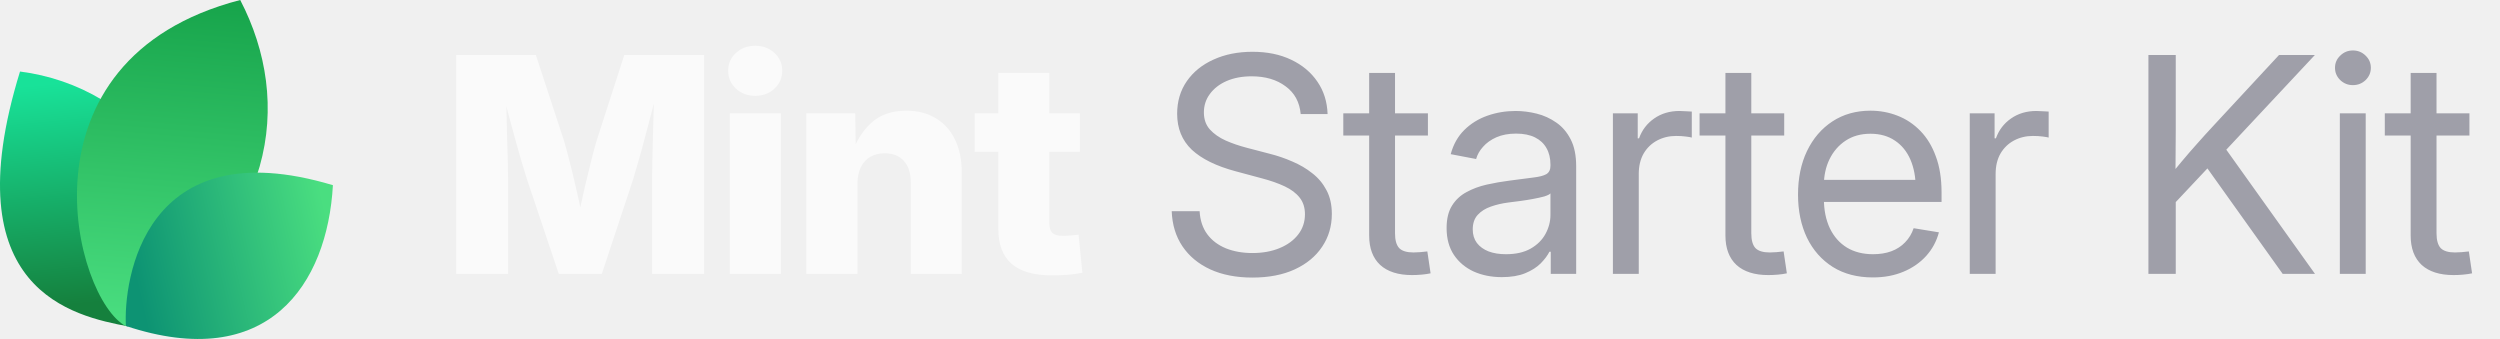
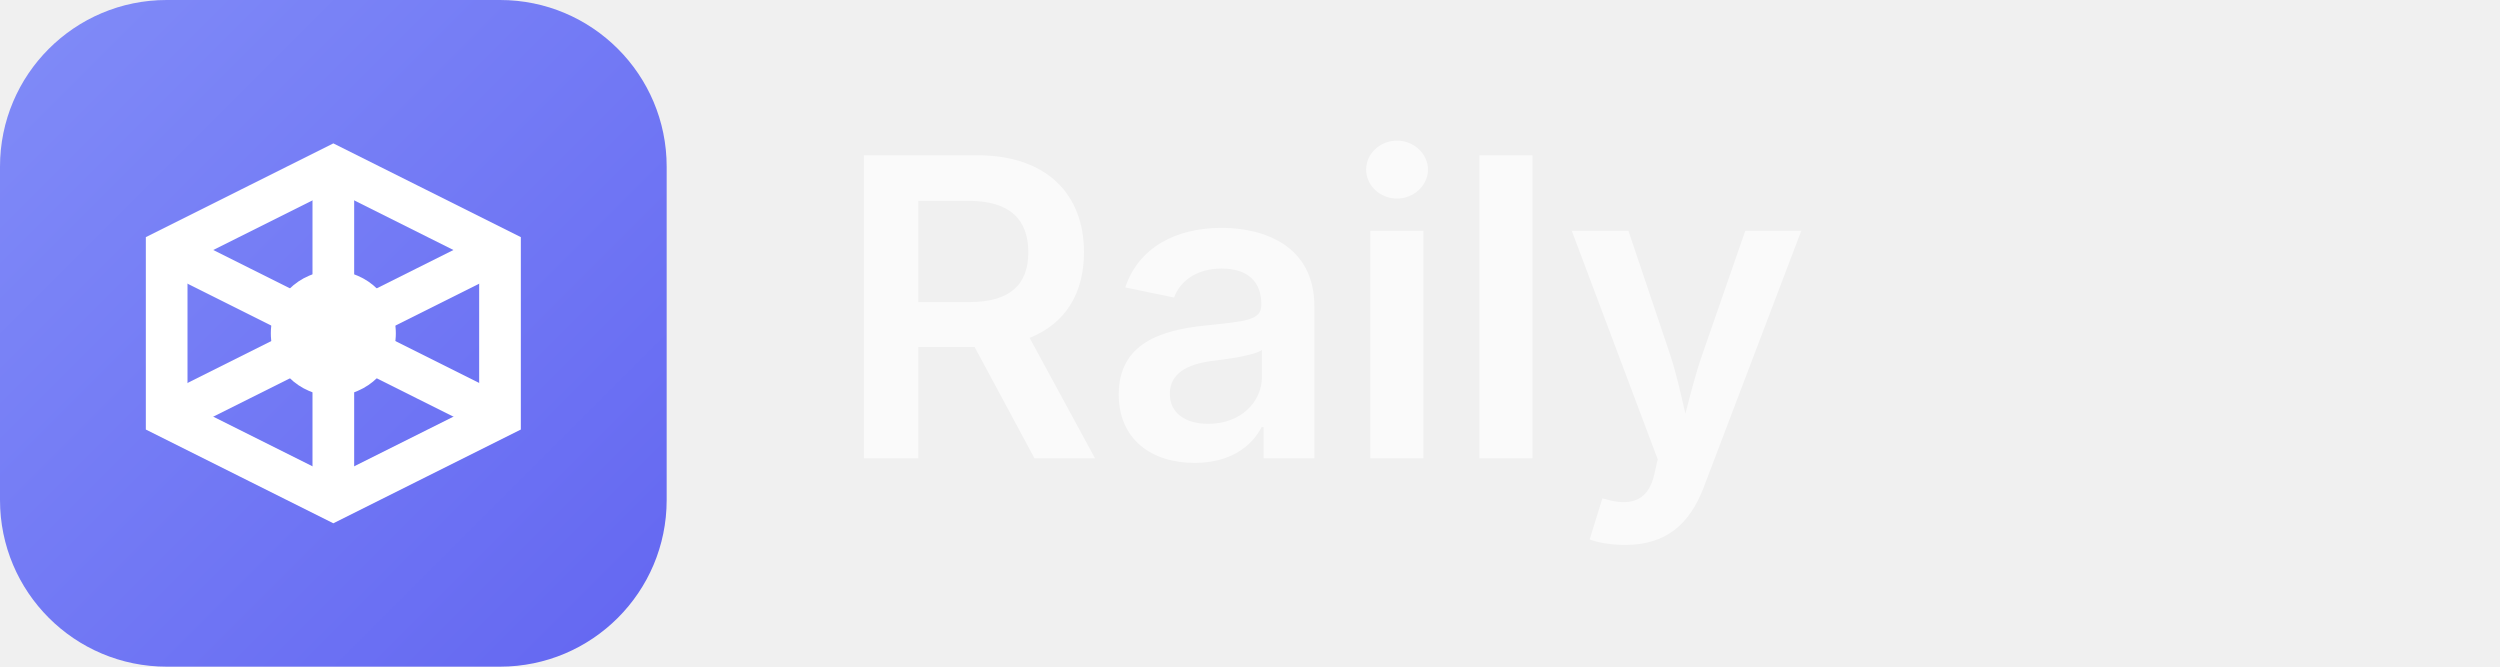
- <svg xmlns="http://www.w3.org/2000/svg" width="177" height="24" viewBox="0 0 177 24" fill="none">
-   <path d="M9.061 23.108C5.268 22.377 -3.391 20.627 1.417 5.064C9.634 6.099 16.973 14.064 9.061 23.108Z" fill="url(#paint0_linear_17557_2145)" />
-   <path d="M8.919 23.094C5.276 21.222 0.784 4.209 17.007 0C20.757 7.193 19.621 16.545 8.919 23.094Z" fill="url(#paint1_linear_17557_2145)" />
-   <path d="M8.914 23.079C8.735 19.882 10.159 9.085 23.57 13.111C23.181 20.123 18.984 26.418 8.914 23.079Z" fill="url(#paint2_linear_17557_2145)" />
-   <path d="M32.301 19.392V3.894H37.938L39.925 9.948C40.036 10.315 40.164 10.787 40.31 11.362C40.462 11.938 40.611 12.552 40.757 13.204C40.91 13.855 41.048 14.483 41.173 15.086C41.305 15.682 41.412 16.192 41.495 16.615H40.695C40.771 16.192 40.871 15.682 40.996 15.086C41.128 14.49 41.267 13.866 41.412 13.214C41.565 12.562 41.714 11.948 41.86 11.373C42.005 10.79 42.133 10.315 42.244 9.948L44.2 3.894H49.848V19.392H46.166V12.704C46.166 12.357 46.173 11.917 46.187 11.383C46.2 10.849 46.214 10.27 46.228 9.646C46.249 9.022 46.266 8.391 46.28 7.753C46.301 7.115 46.311 6.519 46.311 5.964H46.623C46.485 6.561 46.332 7.181 46.166 7.826C45.999 8.471 45.833 9.102 45.666 9.719C45.507 10.336 45.351 10.901 45.198 11.414C45.053 11.928 44.928 12.357 44.824 12.704L42.608 19.392H39.561L37.314 12.704C37.203 12.357 37.072 11.928 36.919 11.414C36.773 10.901 36.614 10.34 36.441 9.729C36.274 9.112 36.104 8.481 35.931 7.836C35.764 7.192 35.608 6.567 35.463 5.964H35.827C35.834 6.512 35.844 7.105 35.858 7.743C35.872 8.374 35.886 9.005 35.9 9.636C35.92 10.26 35.938 10.839 35.952 11.373C35.965 11.907 35.972 12.351 35.972 12.704V19.392H32.301ZM51.668 19.392V8.024H55.288V19.392H51.668ZM53.468 6.786C52.927 6.786 52.473 6.616 52.105 6.276C51.738 5.93 51.554 5.507 51.554 5.007C51.554 4.508 51.738 4.088 52.105 3.749C52.473 3.409 52.927 3.239 53.468 3.239C54.009 3.239 54.463 3.409 54.83 3.749C55.198 4.082 55.382 4.501 55.382 5.007C55.382 5.507 55.198 5.93 54.83 6.276C54.463 6.616 54.009 6.786 53.468 6.786ZM60.708 13.027V19.392H57.088V8.024H60.551L60.593 10.967H60.281C60.593 10.024 61.061 9.268 61.685 8.7C62.309 8.124 63.138 7.836 64.171 7.836C64.975 7.836 65.672 8.017 66.262 8.377C66.851 8.731 67.302 9.234 67.614 9.885C67.933 10.537 68.092 11.307 68.092 12.194V19.392H64.483V12.912C64.483 12.26 64.32 11.754 63.994 11.394C63.675 11.033 63.221 10.853 62.632 10.853C62.25 10.853 61.914 10.936 61.623 11.102C61.332 11.269 61.106 11.515 60.947 11.841C60.787 12.16 60.708 12.555 60.708 13.027ZM76.456 8.024V10.749H69.008V8.024H76.456ZM70.683 5.163H74.292V15.783C74.292 16.102 74.361 16.334 74.5 16.48C74.646 16.625 74.899 16.698 75.259 16.698C75.405 16.698 75.596 16.688 75.831 16.667C76.074 16.646 76.251 16.629 76.362 16.615L76.632 19.309C76.313 19.378 75.963 19.427 75.582 19.455C75.207 19.482 74.836 19.496 74.469 19.496C73.2 19.496 72.25 19.222 71.619 18.674C70.995 18.127 70.683 17.308 70.683 16.22V5.163Z" fill="#FAFAFA" />
-   <path d="M88.667 19.652C87.523 19.652 86.528 19.458 85.682 19.07C84.843 18.681 84.188 18.137 83.716 17.437C83.245 16.736 82.992 15.908 82.957 14.951H84.933C84.968 15.596 85.148 16.14 85.474 16.584C85.8 17.021 86.24 17.354 86.795 17.582C87.35 17.804 87.974 17.915 88.667 17.915C89.388 17.915 90.026 17.801 90.581 17.572C91.143 17.343 91.583 17.024 91.902 16.615C92.228 16.199 92.391 15.717 92.391 15.169C92.391 14.698 92.266 14.306 92.017 13.994C91.767 13.675 91.413 13.408 90.956 13.193C90.498 12.978 89.954 12.787 89.323 12.621L87.502 12.132C86.123 11.765 85.082 11.255 84.382 10.603C83.689 9.944 83.342 9.095 83.342 8.055C83.342 7.174 83.571 6.404 84.028 5.746C84.486 5.087 85.117 4.577 85.921 4.217C86.726 3.849 87.645 3.666 88.678 3.666C89.718 3.666 90.63 3.853 91.413 4.227C92.204 4.602 92.824 5.122 93.275 5.787C93.726 6.446 93.965 7.209 93.993 8.076H92.089C92.013 7.23 91.656 6.574 91.018 6.11C90.387 5.638 89.586 5.403 88.615 5.403C87.95 5.403 87.36 5.513 86.847 5.735C86.341 5.957 85.946 6.262 85.661 6.651C85.377 7.032 85.235 7.469 85.235 7.961C85.235 8.447 85.377 8.849 85.661 9.168C85.946 9.48 86.317 9.74 86.774 9.948C87.232 10.149 87.724 10.319 88.251 10.457L89.884 10.884C90.439 11.023 90.977 11.206 91.496 11.435C92.023 11.657 92.495 11.934 92.911 12.267C93.334 12.593 93.67 12.995 93.92 13.474C94.17 13.945 94.294 14.504 94.294 15.149C94.294 16.015 94.066 16.788 93.608 17.468C93.157 18.148 92.512 18.681 91.673 19.07C90.834 19.458 89.832 19.652 88.667 19.652ZM101.097 8.024V9.594H95.106V8.024H101.097ZM96.937 5.163H98.767V16.521C98.767 17 98.865 17.347 99.059 17.562C99.26 17.77 99.6 17.874 100.078 17.874C100.21 17.874 100.366 17.867 100.546 17.853C100.733 17.832 100.903 17.815 101.056 17.801L101.285 19.351C101.097 19.392 100.886 19.423 100.65 19.444C100.414 19.465 100.189 19.475 99.974 19.475C98.996 19.475 98.244 19.236 97.717 18.758C97.197 18.272 96.937 17.579 96.937 16.677V5.163ZM106.33 19.621C105.595 19.621 104.932 19.489 104.343 19.226C103.754 18.955 103.285 18.564 102.939 18.05C102.592 17.53 102.419 16.896 102.419 16.147C102.419 15.495 102.547 14.965 102.804 14.556C103.06 14.146 103.403 13.828 103.833 13.599C104.263 13.363 104.742 13.186 105.269 13.068C105.796 12.95 106.333 12.857 106.881 12.787C107.574 12.69 108.132 12.617 108.555 12.569C108.978 12.52 109.287 12.441 109.481 12.33C109.675 12.212 109.772 12.014 109.772 11.737V11.654C109.772 11.203 109.679 10.815 109.492 10.489C109.311 10.163 109.041 9.91 108.68 9.729C108.32 9.549 107.872 9.459 107.338 9.459C106.805 9.459 106.34 9.546 105.945 9.719C105.556 9.892 105.241 10.118 104.998 10.395C104.755 10.665 104.593 10.953 104.509 11.258L102.71 10.915C102.897 10.222 103.22 9.65 103.677 9.199C104.135 8.748 104.679 8.412 105.31 8.19C105.941 7.968 106.607 7.857 107.307 7.857C107.8 7.857 108.295 7.92 108.795 8.044C109.301 8.169 109.765 8.381 110.188 8.679C110.611 8.97 110.951 9.369 111.208 9.875C111.464 10.374 111.593 11.005 111.593 11.768V19.392H109.793V17.822H109.7C109.568 18.085 109.363 18.359 109.086 18.643C108.809 18.921 108.444 19.153 107.994 19.34C107.543 19.527 106.988 19.621 106.33 19.621ZM106.621 17.998C107.321 17.998 107.904 17.867 108.368 17.603C108.84 17.333 109.19 16.986 109.419 16.563C109.654 16.133 109.772 15.682 109.772 15.211V13.692C109.703 13.769 109.554 13.841 109.325 13.911C109.096 13.973 108.829 14.032 108.524 14.088C108.226 14.143 107.921 14.192 107.609 14.233C107.304 14.275 107.033 14.309 106.798 14.337C106.354 14.393 105.938 14.49 105.549 14.628C105.168 14.76 104.86 14.954 104.624 15.211C104.388 15.467 104.27 15.811 104.27 16.241C104.27 16.615 104.367 16.934 104.561 17.198C104.762 17.461 105.04 17.662 105.393 17.801C105.747 17.933 106.156 17.998 106.621 17.998ZM114.193 19.392V8.024H115.951V9.792H116.045C116.253 9.209 116.61 8.741 117.116 8.388C117.622 8.034 118.219 7.857 118.905 7.857C119.058 7.857 119.217 7.864 119.384 7.878C119.55 7.885 119.682 7.892 119.779 7.899V9.74C119.716 9.719 119.578 9.695 119.363 9.667C119.155 9.639 118.922 9.625 118.666 9.625C118.174 9.625 117.726 9.733 117.324 9.948C116.922 10.163 116.603 10.471 116.367 10.874C116.138 11.276 116.024 11.758 116.024 12.319V19.392H114.193ZM126.322 8.024V9.594H120.33V8.024H126.322ZM122.161 5.163H123.992V16.521C123.992 17 124.089 17.347 124.283 17.562C124.484 17.77 124.824 17.874 125.302 17.874C125.434 17.874 125.59 17.867 125.77 17.853C125.958 17.832 126.127 17.815 126.28 17.801L126.509 19.351C126.322 19.392 126.11 19.423 125.874 19.444C125.639 19.465 125.413 19.475 125.198 19.475C124.221 19.475 123.468 19.236 122.941 18.758C122.421 18.272 122.161 17.579 122.161 16.677V5.163ZM132.604 19.642C131.502 19.642 130.555 19.396 129.765 18.903C128.974 18.404 128.364 17.714 127.934 16.834C127.511 15.946 127.3 14.927 127.3 13.775C127.3 12.611 127.511 11.584 127.934 10.697C128.364 9.802 128.964 9.102 129.734 8.596C130.51 8.089 131.408 7.836 132.428 7.836C133.1 7.836 133.738 7.954 134.341 8.19C134.952 8.426 135.489 8.783 135.954 9.261C136.425 9.74 136.793 10.343 137.056 11.071C137.327 11.792 137.462 12.645 137.462 13.63V14.296H128.433V12.735H136.463L135.631 13.297C135.631 12.541 135.506 11.876 135.257 11.3C135.007 10.725 134.643 10.277 134.165 9.958C133.686 9.632 133.107 9.469 132.428 9.469C131.748 9.469 131.162 9.632 130.67 9.958C130.177 10.284 129.796 10.725 129.526 11.279C129.262 11.827 129.13 12.441 129.13 13.12V14.046C129.13 14.864 129.273 15.572 129.557 16.168C129.841 16.757 130.243 17.211 130.763 17.53C131.283 17.842 131.901 17.998 132.615 17.998C133.093 17.998 133.523 17.929 133.905 17.79C134.293 17.645 134.619 17.433 134.882 17.156C135.153 16.879 135.354 16.546 135.486 16.157L137.275 16.449C137.108 17.08 136.81 17.634 136.38 18.113C135.95 18.591 135.413 18.966 134.768 19.236C134.123 19.507 133.402 19.642 132.604 19.642ZM139.459 19.392V8.024H141.217V9.792H141.311C141.519 9.209 141.876 8.741 142.382 8.388C142.888 8.034 143.485 7.857 144.171 7.857C144.324 7.857 144.483 7.864 144.649 7.878C144.816 7.885 144.948 7.892 145.045 7.899V9.74C144.982 9.719 144.844 9.695 144.629 9.667C144.421 9.639 144.188 9.625 143.932 9.625C143.439 9.625 142.992 9.733 142.59 9.948C142.188 10.163 141.869 10.471 141.633 10.874C141.404 11.276 141.29 11.758 141.29 12.319V19.392H139.459ZM153.429 14.961V12.715C153.783 12.257 154.136 11.82 154.49 11.404C154.844 10.981 155.204 10.565 155.572 10.156C155.939 9.74 156.314 9.327 156.695 8.918L161.355 3.894H163.893L157.277 10.967H157.184L153.429 14.961ZM152.108 19.392V3.894H154.043V9.241L154.022 12.559L154.043 13.505V19.392H152.108ZM161.615 19.392L155.967 11.477L157.173 9.969L163.903 19.392H161.615ZM165.661 19.392V8.024H167.492V19.392H165.661ZM166.587 6.027C166.24 6.027 165.942 5.909 165.692 5.673C165.443 5.43 165.318 5.139 165.318 4.799C165.318 4.459 165.443 4.172 165.692 3.936C165.942 3.693 166.24 3.572 166.587 3.572C166.934 3.572 167.232 3.693 167.482 3.936C167.731 4.172 167.856 4.459 167.856 4.799C167.856 5.139 167.731 5.43 167.482 5.673C167.232 5.909 166.934 6.027 166.587 6.027ZM174.836 8.024V9.594H168.844V8.024H174.836ZM170.675 5.163H172.506V16.521C172.506 17 172.603 17.347 172.797 17.562C172.998 17.77 173.338 17.874 173.816 17.874C173.948 17.874 174.104 17.867 174.284 17.853C174.472 17.832 174.641 17.815 174.794 17.801L175.023 19.351C174.836 19.392 174.624 19.423 174.388 19.444C174.153 19.465 173.927 19.475 173.712 19.475C172.735 19.475 171.982 19.236 171.455 18.758C170.935 18.272 170.675 17.579 170.675 16.677V5.163Z" fill="#9F9FA9" />
+ <svg xmlns="http://www.w3.org/2000/svg" width="120" height="32" viewBox="0 0 120 32" fill="none">
+   <rect width="32" height="32" rx="8" fill="url(#logo-gradient-dark)" />
+   <path d="M8 12L16 8L24 12V20L16 24L8 20V12Z" stroke="white" stroke-width="2" fill="none" />
+   <path d="M16 8V24" stroke="white" stroke-width="2" />
+   <path d="M8 12L24 20" stroke="white" stroke-width="2" />
+   <path d="M24 12L8 20" stroke="white" stroke-width="2" />
+   <circle cx="16" cy="16" r="3" fill="white" />
+   <text x="40" y="22" font-family="system-ui, -apple-system, sans-serif" font-size="20" font-weight="600" fill="#FAFAFA">Raily</text>
  <defs>
-     <linearGradient id="paint0_linear_17557_2145" x1="3.776" y1="5.916" x2="5.232" y2="21.559" gradientUnits="userSpaceOnUse">
-       <stop stop-color="#18E299" />
-       <stop offset="1" stop-color="#15803D" />
-     </linearGradient>
-     <linearGradient id="paint1_linear_17557_2145" x1="12.171" y1="-0.718" x2="10.19" y2="22.983" gradientUnits="userSpaceOnUse">
-       <stop stop-color="#16A34A" />
-       <stop offset="1" stop-color="#4ADE80" />
-     </linearGradient>
-     <linearGradient id="paint2_linear_17557_2145" x1="23.133" y1="15.353" x2="9.338" y2="18.52" gradientUnits="userSpaceOnUse">
-       <stop stop-color="#4ADE80" />
-       <stop offset="1" stop-color="#0D9373" />
+     <linearGradient id="logo-gradient-dark" x1="0" y1="0" x2="32" y2="32" gradientUnits="userSpaceOnUse">
+       <stop stop-color="#818CF8" />
+       <stop offset="1" stop-color="#6366F1" />
    </linearGradient>
  </defs>
</svg>
